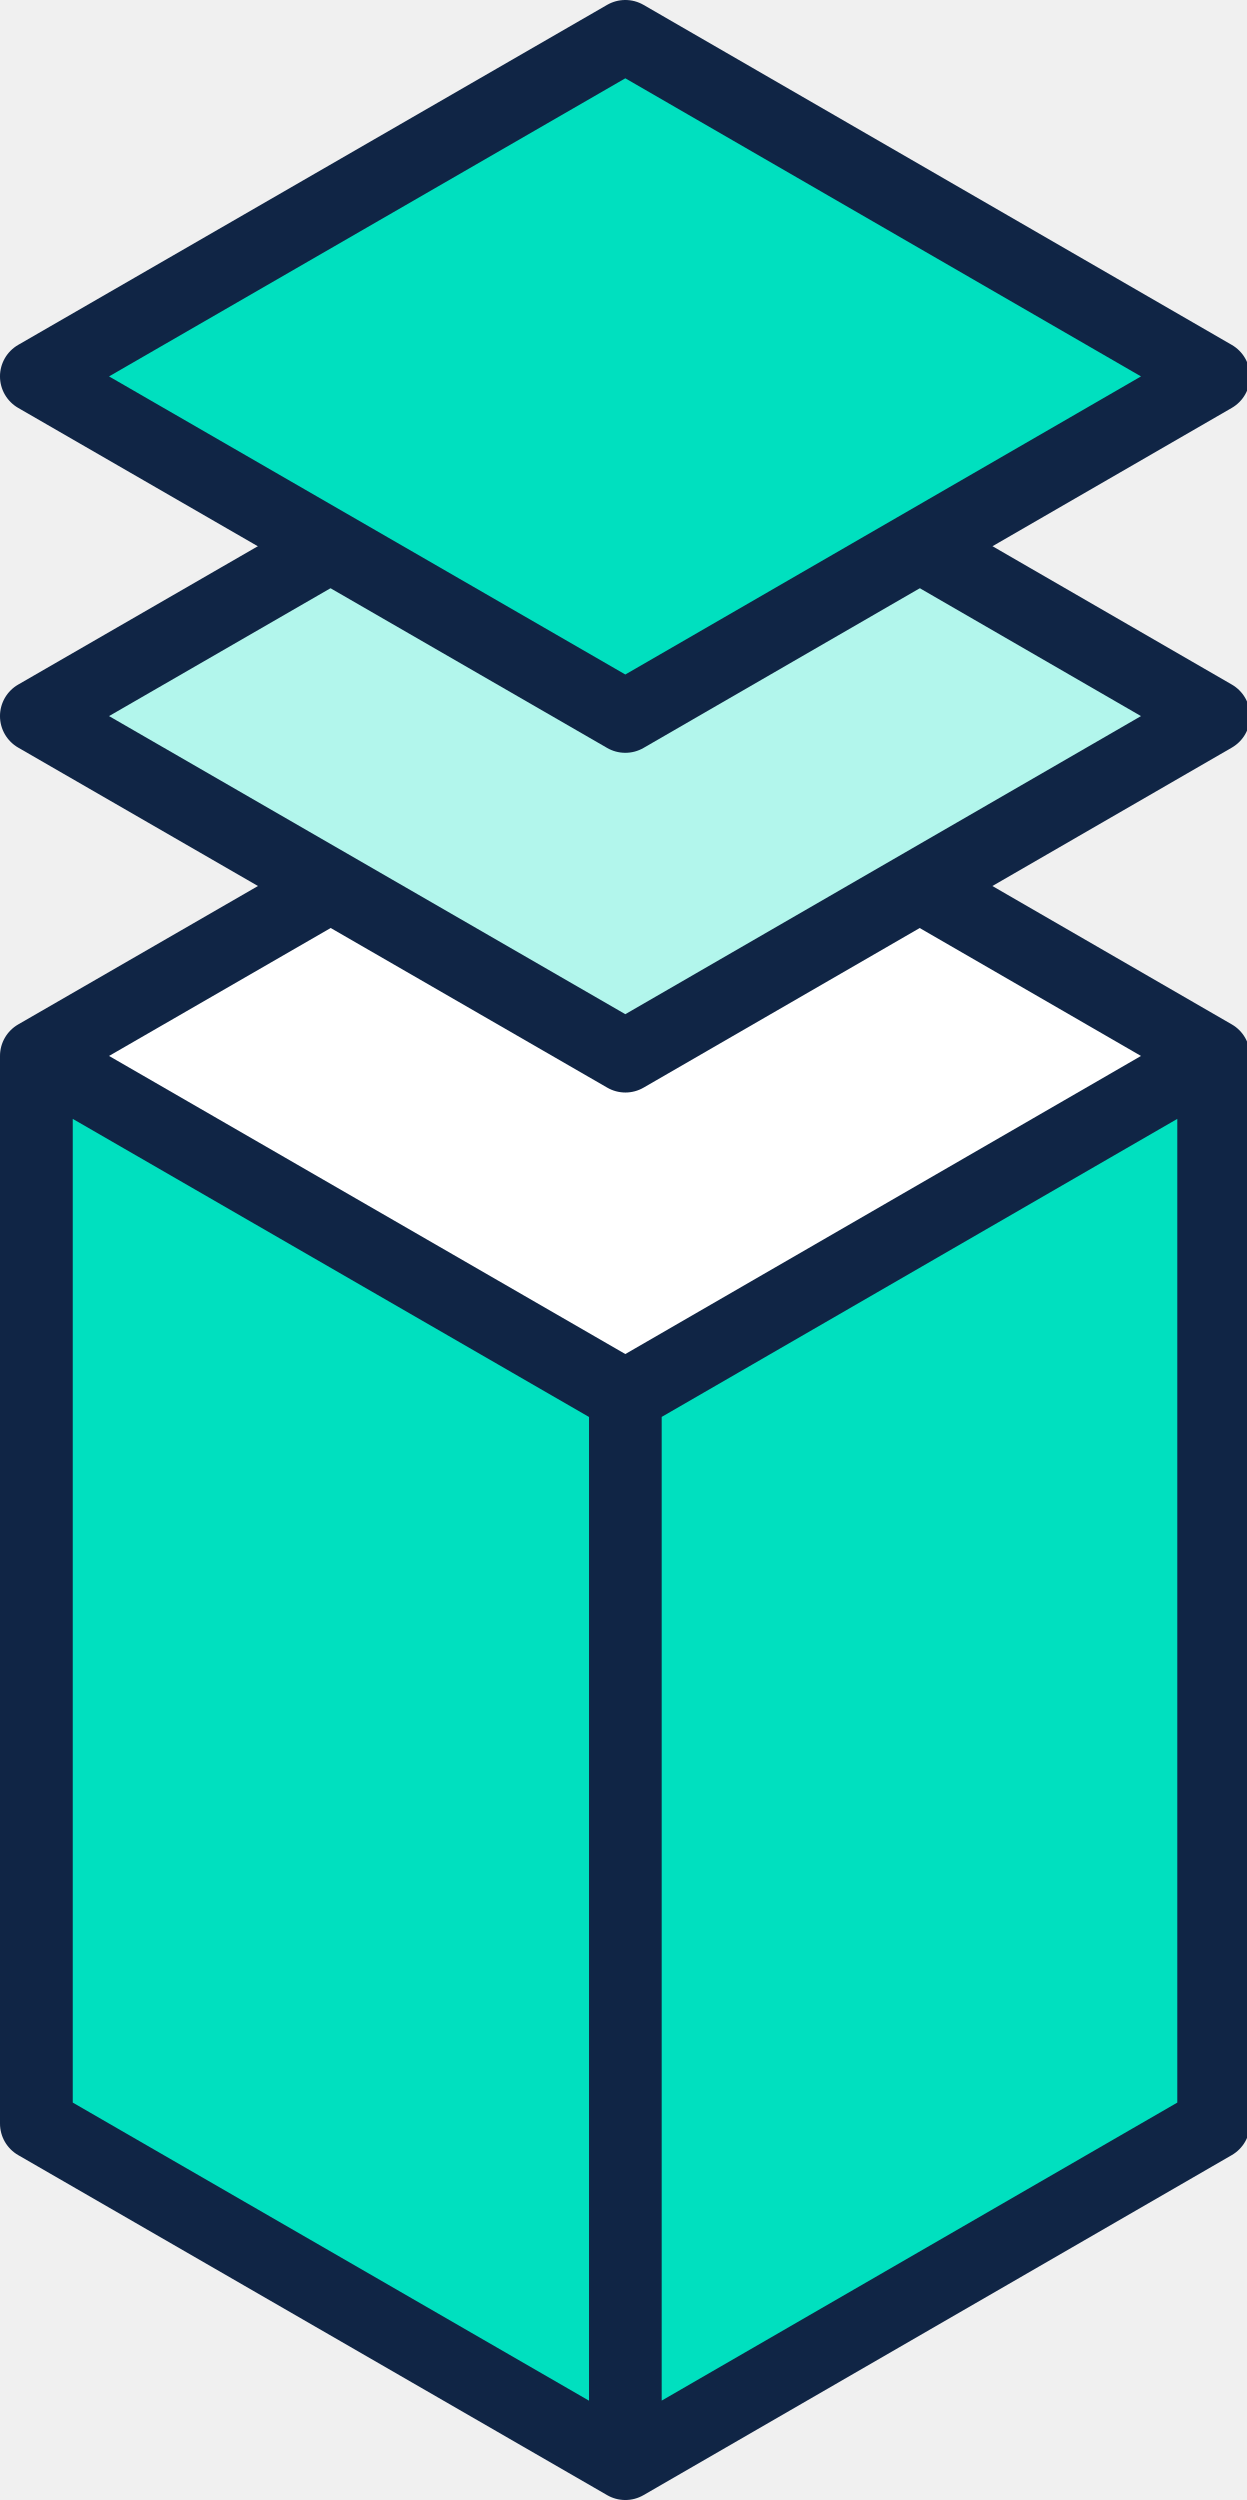
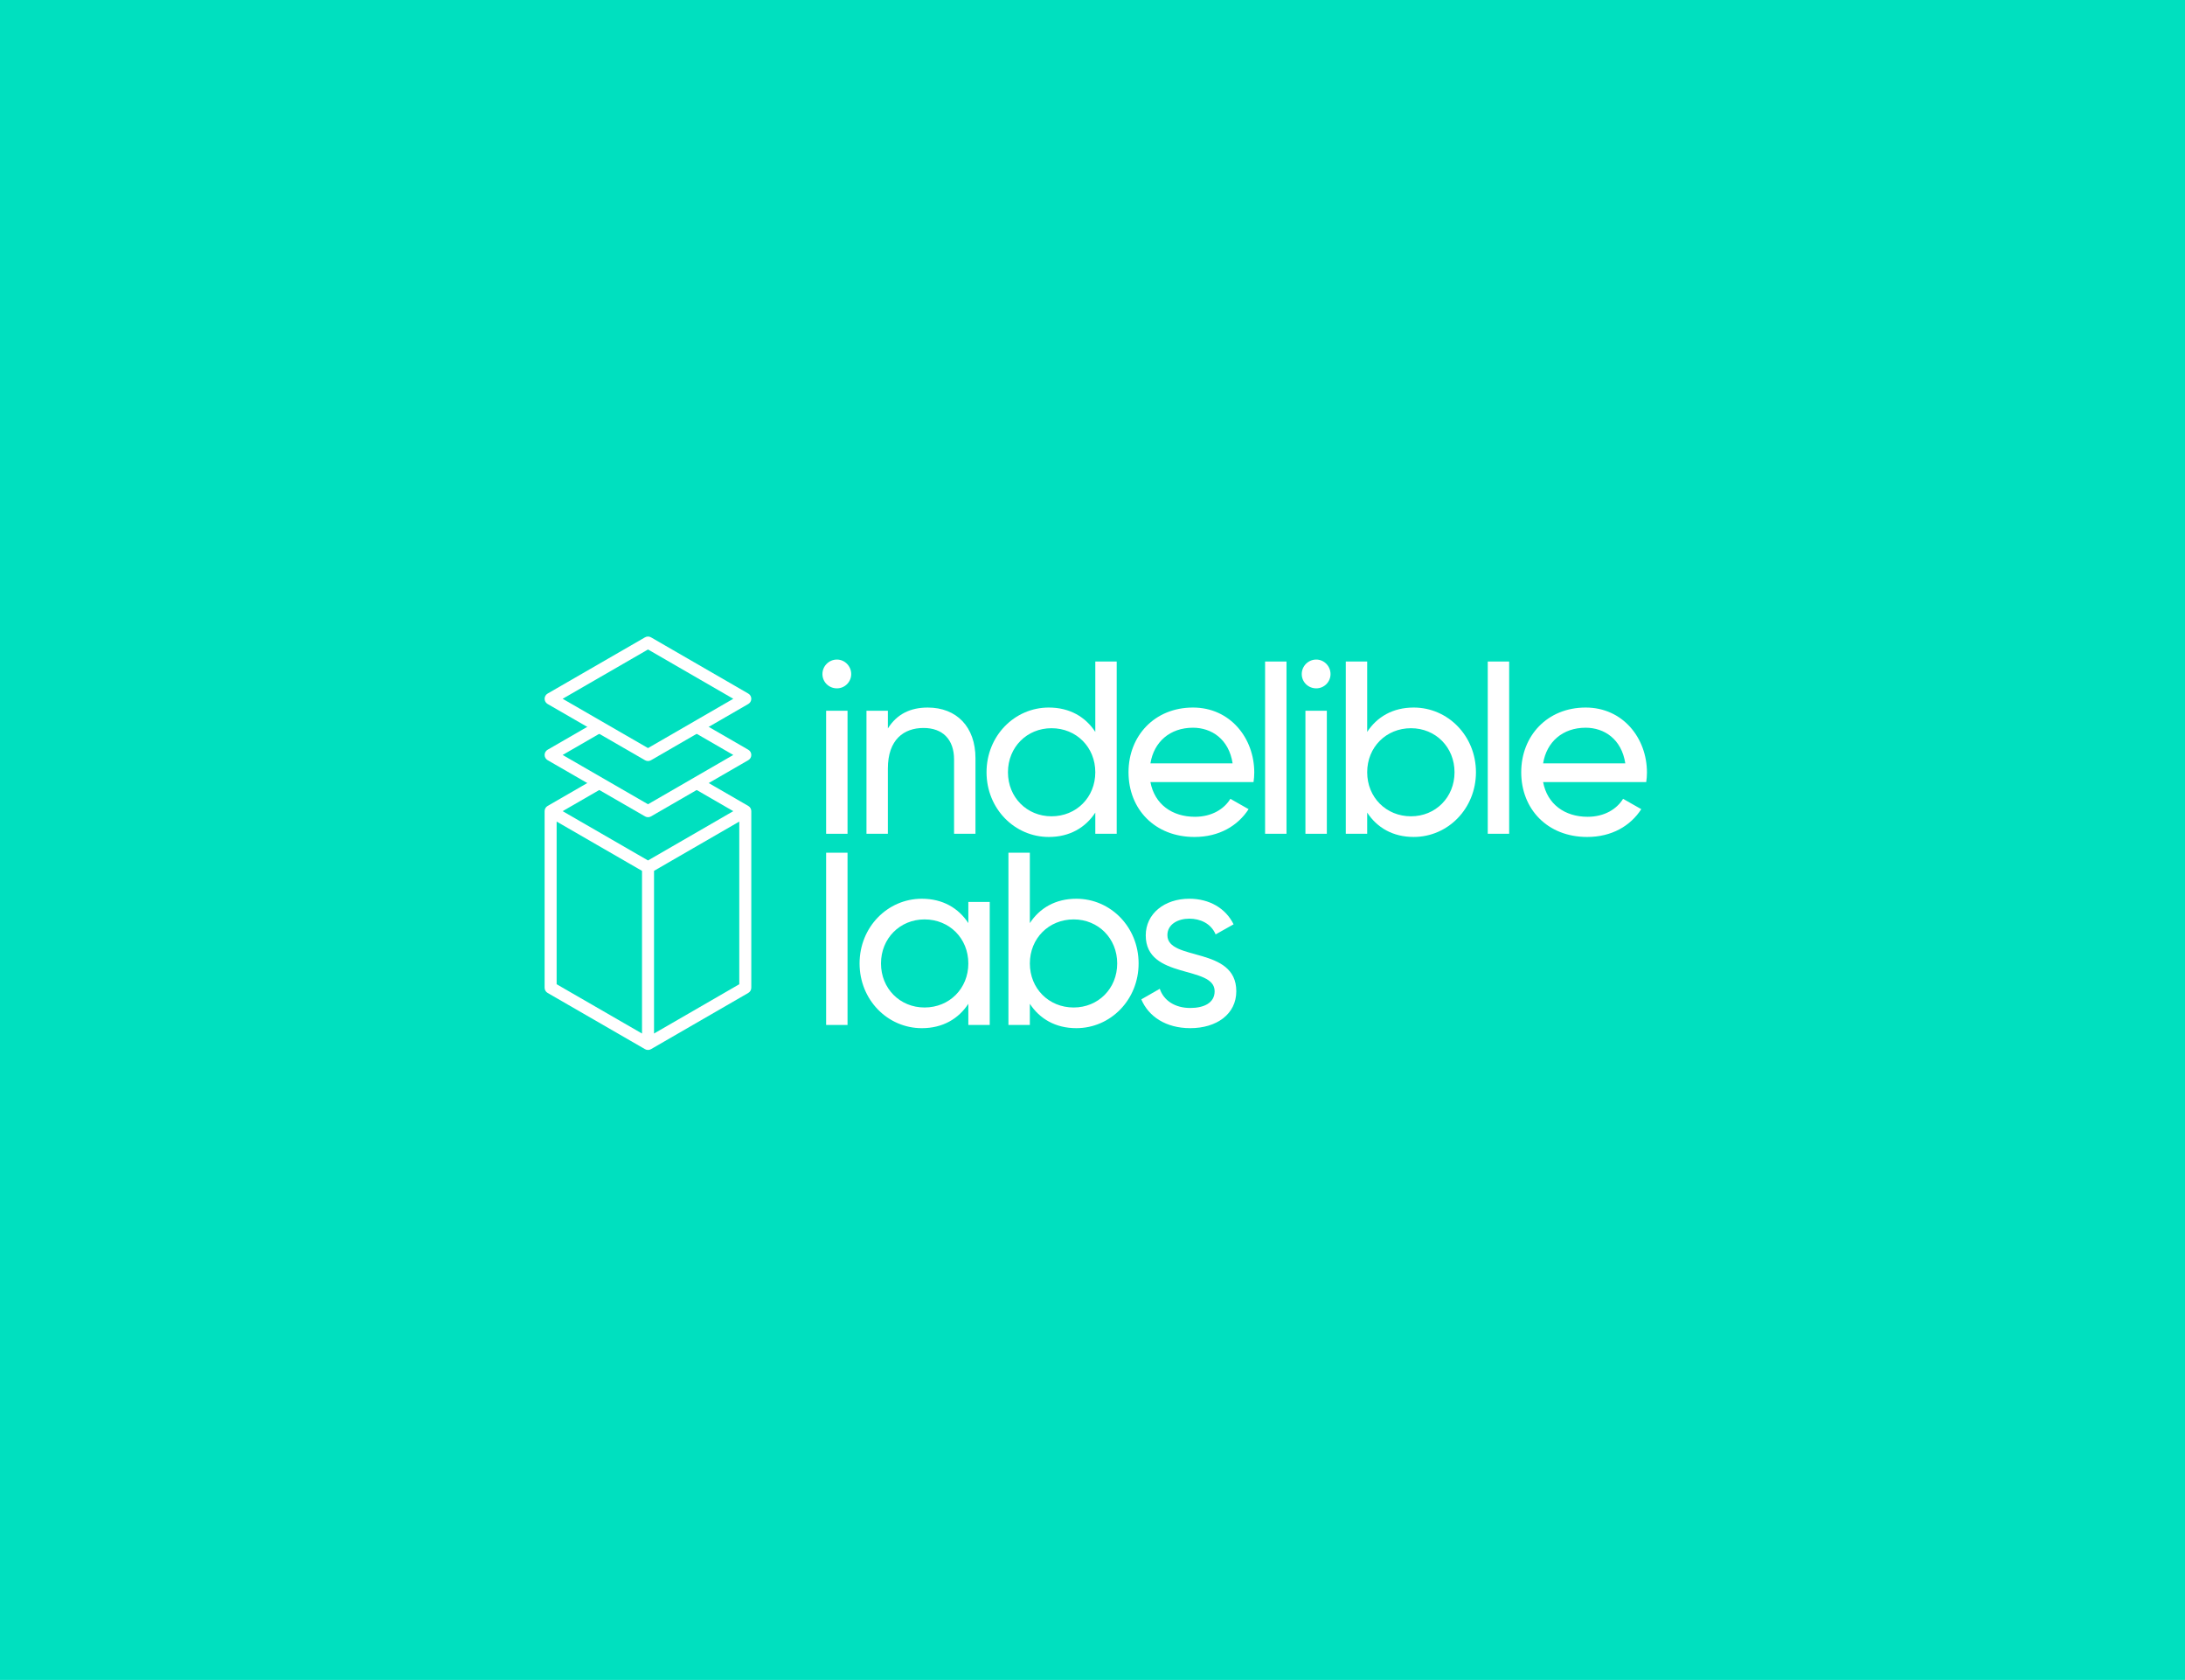
- <svg xmlns="http://www.w3.org/2000/svg" xml:space="preserve" id="Layer_1" x="0" y="0" style="enable-background:new 0 0 15 29.277" version="1.1" viewBox="0 0 14.6 29.277">
-   <style>.st0{fill:#00e0bf}.st2{fill:#102545}</style>
-   <path d="m7.323 28.851 6.89-3.982V12.366l-6.89 3.982-6.897-3.982v12.503z" class="st0" />
-   <path d="M7.323 8.383.426 12.366l6.897 3.982 6.89-3.982z" style="fill:#fff" />
-   <path d="m14.426 11.997-3.23-1.867-.851.492 3.017 1.744-6.039 3.491-6.046-3.491 3.021-1.744-.851-.492-3.234 1.867a.426.426 0 0 0-.213.369v12.503c0 .152.081.293.213.369L7.11 29.22a.425.425 0 0 0 .426 0l6.889-3.982a.426.426 0 0 0 .213-.369V12.366a.425.425 0 0 0-.212-.369zM6.898 28.114.852 24.623v-11.52l5.142 2.969.904.522v11.52zm6.889-3.491-6.038 3.49v-11.52l1.066-.616 4.972-2.874v11.52z" class="st2" />
-   <path d="m7.323 12.368 6.89-3.982-6.89-3.983L.426 8.386z" style="fill:#b2f6ec" />
-   <path d="m14.426 8.017-3.228-1.866-.851.492 3.015 1.743-6.039 3.491-6.046-3.491 3.019-1.743-.851-.492L.213 8.017a.426.426 0 0 0 0 .738l6.898 3.982a.425.425 0 0 0 .426 0l6.889-3.982a.426.426 0 0 0 0-.738z" class="st2" />
-   <path d="m7.323 8.39 3.024-1.747.85-.492 3.016-1.743L7.323.426.426 4.408l3.019 1.743.851.492z" class="st0" />
-   <path d="M7.323 8.816a.425.425 0 0 1-.213-.057L.213 4.777a.426.426 0 0 1 0-.738L7.11.057a.426.426 0 0 1 .426 0l6.889 3.982a.426.426 0 0 1 0 .738L7.536 8.759a.425.425 0 0 1-.213.057zM1.277 4.408l6.046 3.491 6.039-3.491L7.323.917 1.277 4.408z" class="st2" />
+ <svg xmlns="http://www.w3.org/2000/svg" width="333" height="256" viewBox="0 0 333 256" fill="none">
+   <rect width="333" height="256" fill="#00E0BF" />
+   <g clip-path="url(#clip0_3521_17020)">
+     <path d="M114.043 122.816L107.092 118.798L105.261 119.857L111.753 123.61L98.758 131.122L85.748 123.61L92.249 119.857L90.418 118.798L83.458 122.816C83.174 122.979 83 123.283 83 123.61V150.515C83 150.842 83.174 151.145 83.458 151.309L98.3 159.877C98.442 159.959 98.599 160 98.758 160C98.917 160 99.074 159.959 99.216 159.877L114.041 151.309C114.325 151.145 114.499 150.842 114.499 150.515V123.61C114.501 123.283 114.325 122.979 114.043 122.816ZM97.844 157.497L84.833 149.985V125.196L95.898 131.585L97.844 132.708V157.497ZM112.668 149.985L99.675 157.495V132.706L101.969 131.38L112.668 125.196V149.985Z" fill="white" />
+     <path d="M114.043 114.251L107.097 110.236L105.265 111.295L111.753 115.045L98.758 122.558L85.748 115.045L92.244 111.295L90.413 110.236L83.458 114.251C83.174 114.415 83 114.718 83 115.045C83 115.373 83.174 115.676 83.458 115.84L98.302 124.408C98.444 124.49 98.601 124.531 98.76 124.531C98.919 124.531 99.076 124.49 99.219 124.408L114.043 115.84C114.327 115.676 114.501 115.373 114.501 115.045C114.501 114.718 114.325 114.415 114.043 114.251Z" fill="white" />
+     <path d="M98.758 115.971C98.599 115.971 98.442 115.93 98.3 115.848L83.458 107.279C83.174 107.116 83 106.812 83 106.485C83 106.158 83.174 105.855 83.458 105.691L98.3 97.123C98.584 96.959 98.932 96.959 99.216 97.123L114.041 105.691C114.325 105.855 114.499 106.158 114.499 106.485C114.499 106.812 114.325 107.114 114.041 107.279L99.216 115.848C99.074 115.93 98.917 115.971 98.758 115.971ZM85.748 106.485L98.758 113.998L111.753 106.485L98.758 98.973L85.748 106.485Z" fill="white" />
+     <path d="M127.552 100.508C126.315 100.508 125.34 101.519 125.34 102.72C125.34 103.92 126.315 104.895 127.552 104.895C128.753 104.895 129.728 103.92 129.728 102.72C129.728 101.519 128.753 100.508 127.552 100.508Z" fill="white" />
+     <path d="M129.166 108.308H125.904V127.057H129.166V108.308Z" fill="white" />
+     <path d="M135.314 117.12C135.314 112.696 137.752 110.933 140.752 110.933C143.64 110.933 145.402 112.659 145.402 115.734V127.059H148.664V115.547C148.664 110.746 145.776 107.822 141.389 107.822C138.763 107.822 136.702 108.797 135.314 111.009V108.308H132.052V127.057H135.314V117.12Z" fill="white" />
+     <path d="M166.927 123.832V127.057H170.189V100.807H166.927V111.532C165.427 109.244 163.028 107.82 159.839 107.82C154.627 107.82 150.351 112.132 150.351 117.682C150.351 123.231 154.627 127.543 159.839 127.543C163.028 127.543 165.427 126.119 166.927 123.832ZM153.615 117.682C153.615 113.858 156.503 110.97 160.252 110.97C164.039 110.97 166.927 113.858 166.927 117.682C166.927 121.505 164.039 124.393 160.252 124.393C156.503 124.393 153.615 121.508 153.615 117.682Z" fill="white" />
+     <path d="M181.816 107.82C175.965 107.82 171.99 112.132 171.99 117.682C171.99 123.306 176.003 127.543 182.039 127.543C185.79 127.543 188.639 125.856 190.29 123.306L187.514 121.731C186.576 123.268 184.701 124.468 182.115 124.468C178.627 124.468 175.965 122.555 175.328 119.181H191.041C191.116 118.693 191.153 118.207 191.153 117.718C191.153 112.47 187.477 107.82 181.816 107.82ZM175.328 116.332C175.853 113.07 178.291 110.895 181.816 110.895C184.628 110.895 187.29 112.62 187.854 116.332H175.328Z" fill="white" />
+     <path d="M196.065 100.807H192.803V127.055H196.065V100.807Z" fill="white" />
+     <path d="M200.601 100.508C199.364 100.508 198.389 101.519 198.389 102.72C198.389 103.92 199.364 104.895 200.601 104.895C201.802 104.895 202.777 103.92 202.777 102.72C202.777 101.519 201.802 100.508 200.601 100.508Z" fill="white" />
+     <path d="M202.213 108.308H198.951V127.057H202.213V108.308Z" fill="white" />
+     <path d="M215.451 107.82C212.264 107.82 209.863 109.244 208.363 111.532V100.807H205.101V127.055H208.363V123.829C209.863 126.117 212.262 127.541 215.451 127.541C220.663 127.541 224.939 123.229 224.939 117.679C224.939 112.13 220.663 107.82 215.451 107.82ZM215.038 124.393C211.251 124.393 208.363 121.505 208.363 117.682C208.363 113.858 211.251 110.97 215.038 110.97C218.789 110.97 221.674 113.858 221.674 117.682C221.674 121.505 218.789 124.393 215.038 124.393Z" fill="white" />
+     <path d="M230 100.807H226.738V127.055H230V100.807Z" fill="white" />
+     <path d="M251 117.72C251 112.47 247.325 107.82 241.663 107.82C235.812 107.82 231.838 112.132 231.838 117.682C231.838 123.306 235.851 127.543 241.887 127.543C245.638 127.543 248.487 125.856 250.137 123.306L247.361 121.731C246.423 123.268 244.549 124.468 241.962 124.468C238.474 124.468 235.812 122.555 235.175 119.181H250.888C250.964 118.695 251 118.207 251 117.72ZM235.175 116.332C235.7 113.07 238.139 110.895 241.663 110.895C244.476 110.895 247.138 112.62 247.701 116.332H235.175Z" fill="white" />
+     <path d="M129.166 129.943H125.904V156.191H129.166V129.943Z" fill="white" />
+     <path d="M147.577 140.668C146.077 138.38 143.678 136.956 140.489 136.956C135.277 136.956 131.001 141.268 131.001 146.818C131.001 152.367 135.277 156.68 140.489 156.68C143.676 156.68 146.077 155.255 147.577 152.968V156.193H150.839V137.444H147.577V140.668ZM140.902 153.529C137.151 153.529 134.266 150.642 134.266 146.818C134.266 142.992 137.154 140.106 140.902 140.106C144.689 140.106 147.577 142.994 147.577 146.818C147.577 150.644 144.689 153.529 140.902 153.529Z" fill="white" />
+     <path d="M164.039 136.956C160.852 136.956 158.451 138.38 156.951 140.668V129.943H153.689V156.191H156.951V152.966C158.451 155.253 160.85 156.678 164.039 156.678C169.251 156.678 173.527 152.365 173.527 146.816C173.527 141.268 169.253 136.956 164.039 136.956ZM163.628 153.529C159.841 153.529 156.953 150.642 156.953 146.818C156.953 142.992 159.841 140.106 163.628 140.106C167.379 140.106 170.265 142.994 170.265 146.818C170.265 150.644 167.377 153.529 163.628 153.529Z" fill="white" />
+     <path d="M177.914 142.505C177.914 140.818 179.565 139.992 181.252 139.992C182.902 139.992 184.553 140.704 185.265 142.391L188.002 140.853C186.801 138.415 184.327 136.954 181.252 136.954C177.464 136.954 174.615 139.241 174.615 142.54C174.615 149.327 185.114 147.039 185.114 151.053C185.114 152.89 183.389 153.603 181.402 153.603C179.078 153.603 177.353 152.477 176.752 150.678L173.94 152.29C175.026 154.876 177.652 156.678 181.402 156.678C185.416 156.678 188.415 154.541 188.415 151.053C188.415 144.156 177.914 146.519 177.914 142.505Z" fill="white" />
+   </g>
+   <defs>
+     <clipPath id="clip0_3521_17020">
+       <rect width="168" height="63" fill="white" transform="translate(83 97)" />
+     </clipPath>
+   </defs>
</svg>
